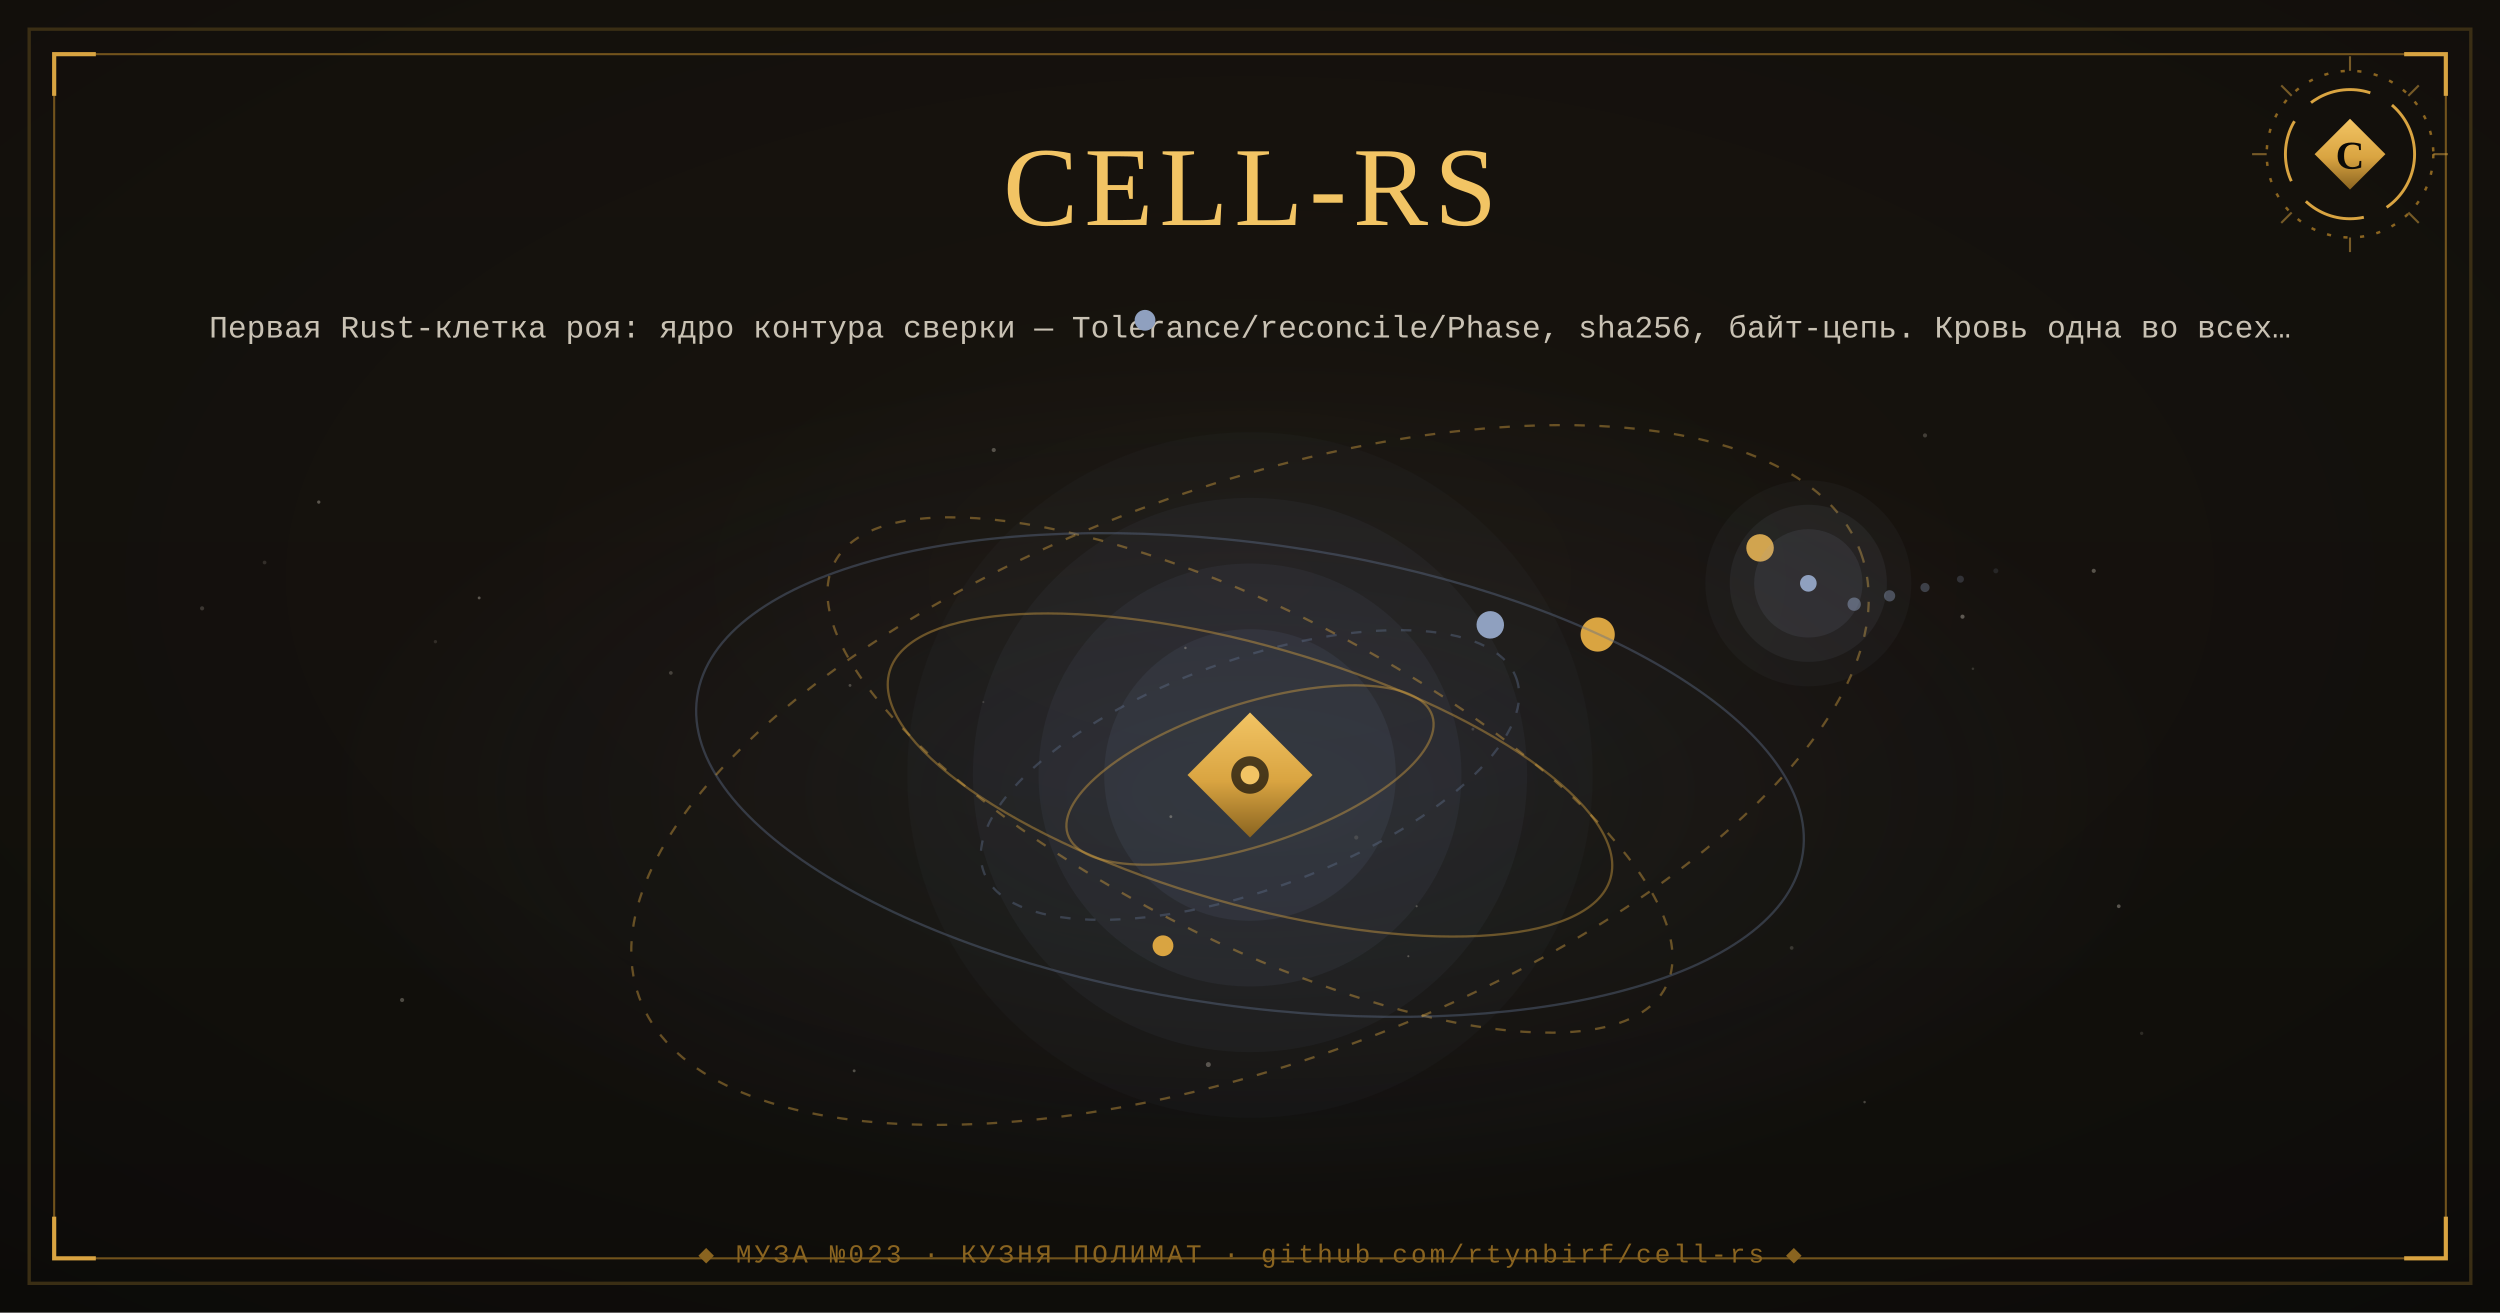
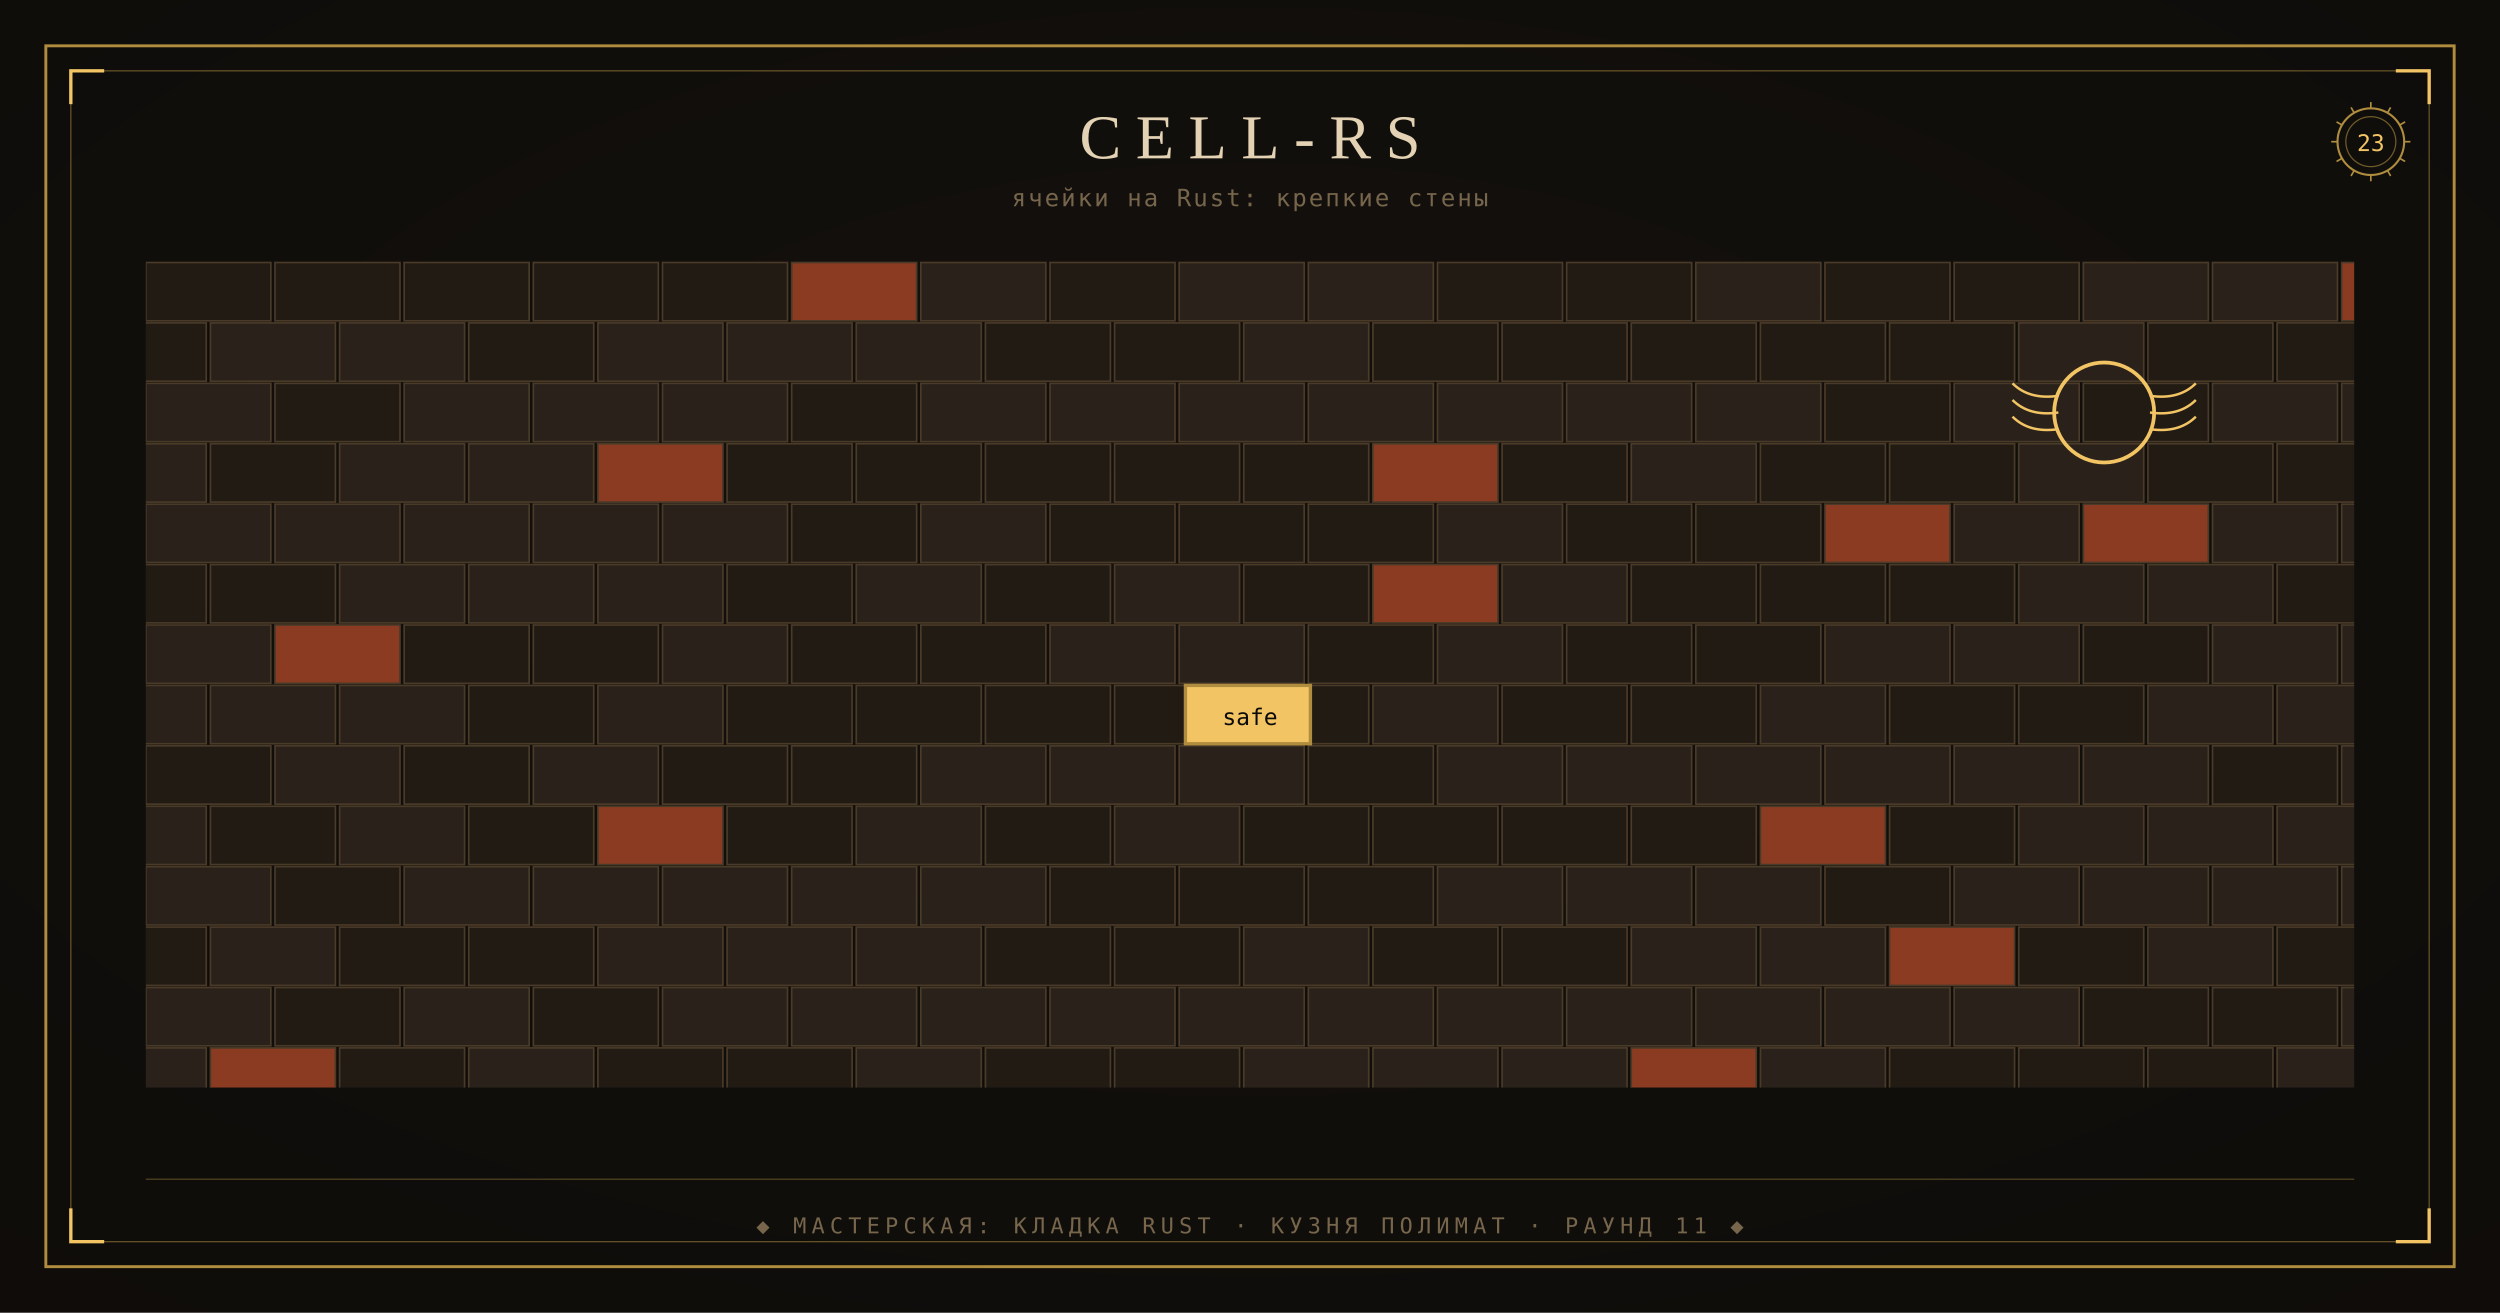
<svg xmlns="http://www.w3.org/2000/svg" viewBox="0 0 1200 630" width="1200" height="630">
-   <defs>
-     <linearGradient id="bg" x1="0" y1="0" x2="0" y2="1">
-       <stop offset="0" stop-color="#17120C" />
-       <stop offset="0.55" stop-color="#12100C" />
-       <stop offset="1" stop-color="#0B0A08" />
-     </linearGradient>
-     <linearGradient id="gGold" x1="0" y1="0" x2="0" y2="1">
-       <stop offset="0" stop-color="#F2C464" />
-       <stop offset="0.55" stop-color="#D9A441" />
-       <stop offset="1" stop-color="#8A6420" />
-     </linearGradient>
-     <linearGradient id="gGoldX" x1="0" y1="0" x2="1" y2="0">
-       <stop offset="0" stop-color="#8A6420" stop-opacity="0" />
-       <stop offset="0.5" stop-color="#F2C464" />
-       <stop offset="1" stop-color="#8A6420" stop-opacity="0" />
-     </linearGradient>
-     <radialGradient id="gVig" cx="0.5" cy="0.44" r="0.85">
-       <stop offset="0" stop-color="#1C1610" />
-       <stop offset="0.6" stop-color="#12100C" />
-       <stop offset="1" stop-color="#0B0A08" />
-     </radialGradient>
-     <radialGradient id="gMood" cx="0.5" cy="0.5" r="0.5">
-       <stop offset="0" stop-color="#5E6E8B" stop-opacity="0.13" />
-       <stop offset="1" stop-color="#5E6E8B" stop-opacity="0" />
-     </radialGradient>
-   </defs>
-   <rect width="1200" height="630" fill="url(#bg)" />
-   <rect width="1200" height="630" fill="url(#gVig)" opacity="0.6" />
-   <rect x="150" y="170" width="900" height="420" fill="url(#gMood)" />
-   <rect x="14" y="14" width="1172" height="602" fill="none" stroke="#3A2E14" stroke-width="1.6" />
-   <rect x="26" y="26" width="1148" height="578" fill="none" stroke="#8A6420" stroke-width="1" opacity="0.8" />
-   <path d="M 26 46 V 26 H 46" stroke="#D9A441" stroke-width="2" fill="none" />
-   <path d="M 1154 26 H 1174 V 46" stroke="#D9A441" stroke-width="2" fill="none" />
-   <path d="M 1174 584 V 604 H 1154" stroke="#D9A441" stroke-width="2" fill="none" />
-   <path d="M 46 604 H 26 V 584" stroke="#D9A441" stroke-width="2" fill="none" />
-   <text x="600" y="108" text-anchor="middle" font-family="Georgia, 'Times New Roman', serif" font-size="54" fill="#F2C464" letter-spacing="3">CELL-RS</text>
-   <line x1="240" y1="132" x2="960" y2="132" stroke="url(#gGoldX)" stroke-width="2" />
-   <text x="600" y="162" text-anchor="middle" font-family="'Courier New', monospace" font-size="15" fill="#C9C2B4">Первая Rust-клетка роя: ядро контура сверки — Tolerance/reconcile/Phase, sha256, байт-цепь. Кровь одна во всех…</text>
-   <circle cx="600.0" cy="372.0" r="164.5" fill="#5E6E8B" opacity="0.045" />
-   <circle cx="600.0" cy="372.0" r="133.0" fill="#5E6E8B" opacity="0.075" />
-   <circle cx="600.0" cy="372.0" r="101.5" fill="#5E6E8B" opacity="0.105" />
-   <circle cx="600.0" cy="372.0" r="70.0" fill="#5E6E8B" opacity="0.135" />
-   <g transform="rotate(-18 600 372)">
-     <ellipse cx="600" cy="372" rx="92" ry="34" fill="none" stroke="#D9A441" stroke-width="1.1" opacity="0.42" />
-     <g transform="rotate(135 600 372)">
-       <circle cx="692" cy="372" r="5.0" fill="#D9A441">
-         <animateTransform attributeName="transform" type="rotate" from="0 600 372" to="360 600 372" dur="17s" repeatCount="indefinite" />
-       </circle>
+   <rect width="1200" height="630" fill="#0D0B09" />
+   <radialGradient id="vig23" cx="0.5" cy="0.42" r="0.95">
+     <stop offset="0" stop-color="#15110D" />
+     <stop offset="1" stop-color="#0D0B09" />
+   </radialGradient>
+   <rect width="1200" height="630" fill="url(#vig23)" opacity="0.9" />
+   <rect x="22" y="22" width="1156" height="586" fill="none" stroke="#B08D3E" stroke-width="1.4" />
+   <rect x="34" y="34" width="1132" height="562" fill="none" stroke="#B08D3E" stroke-width="0.6" opacity="0.55" />
+   <path d="M 34 50 L 34 34 L 50 34" fill="none" stroke="#F2C464" stroke-width="1.6" />
+   <path d="M 1166 50 L 1166 34 L 1150 34" fill="none" stroke="#F2C464" stroke-width="1.6" />
+   <path d="M 34 580 L 34 596 L 50 596" fill="none" stroke="#F2C464" stroke-width="1.6" />
+   <path d="M 1166 580 L 1166 596 L 1150 596" fill="none" stroke="#F2C464" stroke-width="1.6" />
+   <text x="600.0" y="76" text-anchor="middle" font-family="Georgia, 'Times New Roman', serif" font-size="30" fill="#E4D2B4" letter-spacing="7">CELL-RS</text>
+   <text x="600.0" y="99" text-anchor="middle" font-family="'Cascadia Mono', ui-monospace, Consolas, monospace" font-size="11.5" fill="#77664C" letter-spacing="1">ячейки на Rust: крепкие стены</text>
+   <g transform="translate(1138,68)">
+     <circle r="16" fill="none" stroke="#B08D3E" stroke-width="1" />
+     <circle r="12" fill="none" stroke="#B08D3E" stroke-width="0.6" opacity="0.6" />
+     <text y="4.5" text-anchor="middle" font-family="'Cascadia Mono', ui-monospace, Consolas, monospace" font-size="11" fill="#F2C464">23</text>
+     <g stroke="#B08D3E" stroke-width="0.8">
+       <line x1="0" y1="-19" x2="0" y2="-16" transform="rotate(0)" />
+       <line x1="0" y1="-19" x2="0" y2="-16" transform="rotate(30)" />
+       <line x1="0" y1="-19" x2="0" y2="-16" transform="rotate(60)" />
+       <line x1="0" y1="-19" x2="0" y2="-16" transform="rotate(90)" />
+       <line x1="0" y1="-19" x2="0" y2="-16" transform="rotate(120)" />
+       <line x1="0" y1="-19" x2="0" y2="-16" transform="rotate(150)" />
+       <line x1="0" y1="-19" x2="0" y2="-16" transform="rotate(180)" />
+       <line x1="0" y1="-19" x2="0" y2="-16" transform="rotate(210)" />
+       <line x1="0" y1="-19" x2="0" y2="-16" transform="rotate(240)" />
+       <line x1="0" y1="-19" x2="0" y2="-16" transform="rotate(270)" />
+       <line x1="0" y1="-19" x2="0" y2="-16" transform="rotate(300)" />
+       <line x1="0" y1="-19" x2="0" y2="-16" transform="rotate(330)" />
    </g>
  </g>
-   <g transform="rotate(-20 600 372)">
-     <ellipse cx="600" cy="372" rx="136" ry="55" fill="none" stroke="#5E6E8B" stroke-width="1.1" opacity="0.42" stroke-dasharray="5 7" />
-     <g transform="rotate(348 600 372)">
-       <circle cx="736" cy="372" r="6.6" fill="#8FA0BF">
-         <animateTransform attributeName="transform" type="rotate" from="0 600 372" to="360 600 372" dur="21s" repeatCount="indefinite" />
-       </circle>
-     </g>
+   <line x1="70" y1="566" x2="1130" y2="566" stroke="#B08D3E" stroke-width="0.5" opacity="0.5" />
+   <text x="600.0" y="592" text-anchor="middle" font-family="'Cascadia Mono', ui-monospace, Consolas, monospace" font-size="10.5" fill="#77664C" letter-spacing="2.5">◆ МАСТЕРСКАЯ: КЛАДКА RUST · КУЗНЯ ПОЛИМАТ · РАУНД 11 ◆</text>
+   <clipPath id="clip23">
+     <rect x="70" y="118" width="1060" height="404" />
+   </clipPath>
+   <g clip-path="url(#clip23)">
+     <rect x="70" y="126" width="60" height="28" fill="#221B14" stroke="#4A3A28" stroke-width="0.8" />
+     <rect x="132" y="126" width="60" height="28" fill="#221B14" stroke="#4A3A28" stroke-width="0.8" />
+     <rect x="194" y="126" width="60" height="28" fill="#221B14" stroke="#4A3A28" stroke-width="0.8" />
+     <rect x="256" y="126" width="60" height="28" fill="#221B14" stroke="#4A3A28" stroke-width="0.8" />
+     <rect x="318" y="126" width="60" height="28" fill="#221B14" stroke="#4A3A28" stroke-width="0.8" />
+     <rect x="380" y="126" width="60" height="28" fill="#8A3B22" stroke="#4A3A28" stroke-width="0.8" />
+     <rect x="442" y="126" width="60" height="28" fill="#2A221A" stroke="#4A3A28" stroke-width="0.8" />
+     <rect x="504" y="126" width="60" height="28" fill="#221B14" stroke="#4A3A28" stroke-width="0.8" />
+     <rect x="566" y="126" width="60" height="28" fill="#2A221A" stroke="#4A3A28" stroke-width="0.8" />
+     <rect x="628" y="126" width="60" height="28" fill="#2A221A" stroke="#4A3A28" stroke-width="0.8" />
+     <rect x="690" y="126" width="60" height="28" fill="#221B14" stroke="#4A3A28" stroke-width="0.8" />
+     <rect x="752" y="126" width="60" height="28" fill="#221B14" stroke="#4A3A28" stroke-width="0.8" />
+     <rect x="814" y="126" width="60" height="28" fill="#2A221A" stroke="#4A3A28" stroke-width="0.8" />
+     <rect x="876" y="126" width="60" height="28" fill="#221B14" stroke="#4A3A28" stroke-width="0.8" />
+     <rect x="938" y="126" width="60" height="28" fill="#221B14" stroke="#4A3A28" stroke-width="0.8" />
+     <rect x="1000" y="126" width="60" height="28" fill="#2A221A" stroke="#4A3A28" stroke-width="0.8" />
+     <rect x="1062" y="126" width="60" height="28" fill="#2A221A" stroke="#4A3A28" stroke-width="0.8" />
+     <rect x="1124" y="126" width="60" height="28" fill="#8A3B22" stroke="#4A3A28" stroke-width="0.8" />
+     <rect x="39" y="155" width="60" height="28" fill="#221B14" stroke="#4A3A28" stroke-width="0.8" />
+     <rect x="101" y="155" width="60" height="28" fill="#2A221A" stroke="#4A3A28" stroke-width="0.8" />
+     <rect x="163" y="155" width="60" height="28" fill="#2A221A" stroke="#4A3A28" stroke-width="0.8" />
+     <rect x="225" y="155" width="60" height="28" fill="#221B14" stroke="#4A3A28" stroke-width="0.8" />
+     <rect x="287" y="155" width="60" height="28" fill="#2A221A" stroke="#4A3A28" stroke-width="0.8" />
+     <rect x="349" y="155" width="60" height="28" fill="#2A221A" stroke="#4A3A28" stroke-width="0.8" />
+     <rect x="411" y="155" width="60" height="28" fill="#2A221A" stroke="#4A3A28" stroke-width="0.8" />
+     <rect x="473" y="155" width="60" height="28" fill="#221B14" stroke="#4A3A28" stroke-width="0.8" />
+     <rect x="535" y="155" width="60" height="28" fill="#221B14" stroke="#4A3A28" stroke-width="0.8" />
+     <rect x="597" y="155" width="60" height="28" fill="#2A221A" stroke="#4A3A28" stroke-width="0.8" />
+     <rect x="659" y="155" width="60" height="28" fill="#221B14" stroke="#4A3A28" stroke-width="0.8" />
+     <rect x="721" y="155" width="60" height="28" fill="#221B14" stroke="#4A3A28" stroke-width="0.8" />
+     <rect x="783" y="155" width="60" height="28" fill="#221B14" stroke="#4A3A28" stroke-width="0.8" />
+     <rect x="845" y="155" width="60" height="28" fill="#221B14" stroke="#4A3A28" stroke-width="0.8" />
+     <rect x="907" y="155" width="60" height="28" fill="#221B14" stroke="#4A3A28" stroke-width="0.8" />
+     <rect x="969" y="155" width="60" height="28" fill="#2A221A" stroke="#4A3A28" stroke-width="0.8" />
+     <rect x="1031" y="155" width="60" height="28" fill="#221B14" stroke="#4A3A28" stroke-width="0.8" />
+     <rect x="1093" y="155" width="60" height="28" fill="#221B14" stroke="#4A3A28" stroke-width="0.8" />
+     <rect x="70" y="184" width="60" height="28" fill="#2A221A" stroke="#4A3A28" stroke-width="0.8" />
+     <rect x="132" y="184" width="60" height="28" fill="#221B14" stroke="#4A3A28" stroke-width="0.8" />
+     <rect x="194" y="184" width="60" height="28" fill="#2A221A" stroke="#4A3A28" stroke-width="0.8" />
+     <rect x="256" y="184" width="60" height="28" fill="#2A221A" stroke="#4A3A28" stroke-width="0.8" />
+     <rect x="318" y="184" width="60" height="28" fill="#2A221A" stroke="#4A3A28" stroke-width="0.8" />
+     <rect x="380" y="184" width="60" height="28" fill="#221B14" stroke="#4A3A28" stroke-width="0.8" />
+     <rect x="442" y="184" width="60" height="28" fill="#2A221A" stroke="#4A3A28" stroke-width="0.8" />
+     <rect x="504" y="184" width="60" height="28" fill="#2A221A" stroke="#4A3A28" stroke-width="0.8" />
+     <rect x="566" y="184" width="60" height="28" fill="#2A221A" stroke="#4A3A28" stroke-width="0.8" />
+     <rect x="628" y="184" width="60" height="28" fill="#2A221A" stroke="#4A3A28" stroke-width="0.8" />
+     <rect x="690" y="184" width="60" height="28" fill="#2A221A" stroke="#4A3A28" stroke-width="0.8" />
+     <rect x="752" y="184" width="60" height="28" fill="#2A221A" stroke="#4A3A28" stroke-width="0.8" />
+     <rect x="814" y="184" width="60" height="28" fill="#2A221A" stroke="#4A3A28" stroke-width="0.8" />
+     <rect x="876" y="184" width="60" height="28" fill="#221B14" stroke="#4A3A28" stroke-width="0.8" />
+     <rect x="938" y="184" width="60" height="28" fill="#2A221A" stroke="#4A3A28" stroke-width="0.8" />
+     <rect x="1000" y="184" width="60" height="28" fill="#221B14" stroke="#4A3A28" stroke-width="0.8" />
+     <rect x="1062" y="184" width="60" height="28" fill="#2A221A" stroke="#4A3A28" stroke-width="0.8" />
+     <rect x="1124" y="184" width="60" height="28" fill="#2A221A" stroke="#4A3A28" stroke-width="0.8" />
+     <rect x="39" y="213" width="60" height="28" fill="#2A221A" stroke="#4A3A28" stroke-width="0.8" />
+     <rect x="101" y="213" width="60" height="28" fill="#221B14" stroke="#4A3A28" stroke-width="0.8" />
+     <rect x="163" y="213" width="60" height="28" fill="#2A221A" stroke="#4A3A28" stroke-width="0.8" />
+     <rect x="225" y="213" width="60" height="28" fill="#2A221A" stroke="#4A3A28" stroke-width="0.8" />
+     <rect x="287" y="213" width="60" height="28" fill="#8A3B22" stroke="#4A3A28" stroke-width="0.8" />
+     <rect x="349" y="213" width="60" height="28" fill="#221B14" stroke="#4A3A28" stroke-width="0.8" />
+     <rect x="411" y="213" width="60" height="28" fill="#221B14" stroke="#4A3A28" stroke-width="0.8" />
+     <rect x="473" y="213" width="60" height="28" fill="#221B14" stroke="#4A3A28" stroke-width="0.8" />
+     <rect x="535" y="213" width="60" height="28" fill="#221B14" stroke="#4A3A28" stroke-width="0.8" />
+     <rect x="597" y="213" width="60" height="28" fill="#221B14" stroke="#4A3A28" stroke-width="0.8" />
+     <rect x="659" y="213" width="60" height="28" fill="#8A3B22" stroke="#4A3A28" stroke-width="0.8" />
+     <rect x="721" y="213" width="60" height="28" fill="#221B14" stroke="#4A3A28" stroke-width="0.8" />
+     <rect x="783" y="213" width="60" height="28" fill="#2A221A" stroke="#4A3A28" stroke-width="0.8" />
+     <rect x="845" y="213" width="60" height="28" fill="#221B14" stroke="#4A3A28" stroke-width="0.8" />
+     <rect x="907" y="213" width="60" height="28" fill="#221B14" stroke="#4A3A28" stroke-width="0.8" />
+     <rect x="969" y="213" width="60" height="28" fill="#2A221A" stroke="#4A3A28" stroke-width="0.8" />
+     <rect x="1031" y="213" width="60" height="28" fill="#221B14" stroke="#4A3A28" stroke-width="0.8" />
+     <rect x="1093" y="213" width="60" height="28" fill="#221B14" stroke="#4A3A28" stroke-width="0.8" />
+     <rect x="70" y="242" width="60" height="28" fill="#2A221A" stroke="#4A3A28" stroke-width="0.8" />
+     <rect x="132" y="242" width="60" height="28" fill="#2A221A" stroke="#4A3A28" stroke-width="0.8" />
+     <rect x="194" y="242" width="60" height="28" fill="#2A221A" stroke="#4A3A28" stroke-width="0.8" />
+     <rect x="256" y="242" width="60" height="28" fill="#2A221A" stroke="#4A3A28" stroke-width="0.8" />
+     <rect x="318" y="242" width="60" height="28" fill="#2A221A" stroke="#4A3A28" stroke-width="0.8" />
+     <rect x="380" y="242" width="60" height="28" fill="#221B14" stroke="#4A3A28" stroke-width="0.8" />
+     <rect x="442" y="242" width="60" height="28" fill="#2A221A" stroke="#4A3A28" stroke-width="0.8" />
+     <rect x="504" y="242" width="60" height="28" fill="#221B14" stroke="#4A3A28" stroke-width="0.8" />
+     <rect x="566" y="242" width="60" height="28" fill="#221B14" stroke="#4A3A28" stroke-width="0.8" />
+     <rect x="628" y="242" width="60" height="28" fill="#221B14" stroke="#4A3A28" stroke-width="0.8" />
+     <rect x="690" y="242" width="60" height="28" fill="#2A221A" stroke="#4A3A28" stroke-width="0.8" />
+     <rect x="752" y="242" width="60" height="28" fill="#221B14" stroke="#4A3A28" stroke-width="0.8" />
+     <rect x="814" y="242" width="60" height="28" fill="#221B14" stroke="#4A3A28" stroke-width="0.8" />
+     <rect x="876" y="242" width="60" height="28" fill="#8A3B22" stroke="#4A3A28" stroke-width="0.8" />
+     <rect x="938" y="242" width="60" height="28" fill="#2A221A" stroke="#4A3A28" stroke-width="0.8" />
+     <rect x="1000" y="242" width="60" height="28" fill="#8A3B22" stroke="#4A3A28" stroke-width="0.8" />
+     <rect x="1062" y="242" width="60" height="28" fill="#2A221A" stroke="#4A3A28" stroke-width="0.8" />
+     <rect x="1124" y="242" width="60" height="28" fill="#2A221A" stroke="#4A3A28" stroke-width="0.8" />
+     <rect x="39" y="271" width="60" height="28" fill="#221B14" stroke="#4A3A28" stroke-width="0.8" />
+     <rect x="101" y="271" width="60" height="28" fill="#221B14" stroke="#4A3A28" stroke-width="0.8" />
+     <rect x="163" y="271" width="60" height="28" fill="#2A221A" stroke="#4A3A28" stroke-width="0.8" />
+     <rect x="225" y="271" width="60" height="28" fill="#2A221A" stroke="#4A3A28" stroke-width="0.8" />
+     <rect x="287" y="271" width="60" height="28" fill="#2A221A" stroke="#4A3A28" stroke-width="0.8" />
+     <rect x="349" y="271" width="60" height="28" fill="#221B14" stroke="#4A3A28" stroke-width="0.8" />
+     <rect x="411" y="271" width="60" height="28" fill="#2A221A" stroke="#4A3A28" stroke-width="0.8" />
+     <rect x="473" y="271" width="60" height="28" fill="#221B14" stroke="#4A3A28" stroke-width="0.8" />
+     <rect x="535" y="271" width="60" height="28" fill="#2A221A" stroke="#4A3A28" stroke-width="0.8" />
+     <rect x="597" y="271" width="60" height="28" fill="#221B14" stroke="#4A3A28" stroke-width="0.8" />
+     <rect x="659" y="271" width="60" height="28" fill="#8A3B22" stroke="#4A3A28" stroke-width="0.8" />
+     <rect x="721" y="271" width="60" height="28" fill="#2A221A" stroke="#4A3A28" stroke-width="0.8" />
+     <rect x="783" y="271" width="60" height="28" fill="#221B14" stroke="#4A3A28" stroke-width="0.8" />
+     <rect x="845" y="271" width="60" height="28" fill="#221B14" stroke="#4A3A28" stroke-width="0.8" />
+     <rect x="907" y="271" width="60" height="28" fill="#221B14" stroke="#4A3A28" stroke-width="0.8" />
+     <rect x="969" y="271" width="60" height="28" fill="#2A221A" stroke="#4A3A28" stroke-width="0.8" />
+     <rect x="1031" y="271" width="60" height="28" fill="#2A221A" stroke="#4A3A28" stroke-width="0.8" />
+     <rect x="1093" y="271" width="60" height="28" fill="#221B14" stroke="#4A3A28" stroke-width="0.8" />
+     <rect x="70" y="300" width="60" height="28" fill="#2A221A" stroke="#4A3A28" stroke-width="0.8" />
+     <rect x="132" y="300" width="60" height="28" fill="#8A3B22" stroke="#4A3A28" stroke-width="0.8" />
+     <rect x="194" y="300" width="60" height="28" fill="#221B14" stroke="#4A3A28" stroke-width="0.8" />
+     <rect x="256" y="300" width="60" height="28" fill="#221B14" stroke="#4A3A28" stroke-width="0.8" />
+     <rect x="318" y="300" width="60" height="28" fill="#2A221A" stroke="#4A3A28" stroke-width="0.8" />
+     <rect x="380" y="300" width="60" height="28" fill="#221B14" stroke="#4A3A28" stroke-width="0.8" />
+     <rect x="442" y="300" width="60" height="28" fill="#221B14" stroke="#4A3A28" stroke-width="0.8" />
+     <rect x="504" y="300" width="60" height="28" fill="#2A221A" stroke="#4A3A28" stroke-width="0.8" />
+     <rect x="566" y="300" width="60" height="28" fill="#2A221A" stroke="#4A3A28" stroke-width="0.8" />
+     <rect x="628" y="300" width="60" height="28" fill="#221B14" stroke="#4A3A28" stroke-width="0.8" />
+     <rect x="690" y="300" width="60" height="28" fill="#2A221A" stroke="#4A3A28" stroke-width="0.8" />
+     <rect x="752" y="300" width="60" height="28" fill="#221B14" stroke="#4A3A28" stroke-width="0.8" />
+     <rect x="814" y="300" width="60" height="28" fill="#221B14" stroke="#4A3A28" stroke-width="0.8" />
+     <rect x="876" y="300" width="60" height="28" fill="#2A221A" stroke="#4A3A28" stroke-width="0.8" />
+     <rect x="938" y="300" width="60" height="28" fill="#2A221A" stroke="#4A3A28" stroke-width="0.8" />
+     <rect x="1000" y="300" width="60" height="28" fill="#221B14" stroke="#4A3A28" stroke-width="0.8" />
+     <rect x="1062" y="300" width="60" height="28" fill="#2A221A" stroke="#4A3A28" stroke-width="0.8" />
+     <rect x="1124" y="300" width="60" height="28" fill="#2A221A" stroke="#4A3A28" stroke-width="0.8" />
+     <rect x="39" y="329" width="60" height="28" fill="#2A221A" stroke="#4A3A28" stroke-width="0.8" />
+     <rect x="101" y="329" width="60" height="28" fill="#2A221A" stroke="#4A3A28" stroke-width="0.8" />
+     <rect x="163" y="329" width="60" height="28" fill="#2A221A" stroke="#4A3A28" stroke-width="0.8" />
+     <rect x="225" y="329" width="60" height="28" fill="#221B14" stroke="#4A3A28" stroke-width="0.8" />
+     <rect x="287" y="329" width="60" height="28" fill="#2A221A" stroke="#4A3A28" stroke-width="0.8" />
+     <rect x="349" y="329" width="60" height="28" fill="#221B14" stroke="#4A3A28" stroke-width="0.8" />
+     <rect x="411" y="329" width="60" height="28" fill="#221B14" stroke="#4A3A28" stroke-width="0.8" />
+     <rect x="473" y="329" width="60" height="28" fill="#221B14" stroke="#4A3A28" stroke-width="0.8" />
+     <rect x="535" y="329" width="60" height="28" fill="#221B14" stroke="#4A3A28" stroke-width="0.8" />
+     <rect x="597" y="329" width="60" height="28" fill="#221B14" stroke="#4A3A28" stroke-width="0.8" />
+     <rect x="659" y="329" width="60" height="28" fill="#2A221A" stroke="#4A3A28" stroke-width="0.8" />
+     <rect x="721" y="329" width="60" height="28" fill="#221B14" stroke="#4A3A28" stroke-width="0.8" />
+     <rect x="783" y="329" width="60" height="28" fill="#221B14" stroke="#4A3A28" stroke-width="0.8" />
+     <rect x="845" y="329" width="60" height="28" fill="#2A221A" stroke="#4A3A28" stroke-width="0.8" />
+     <rect x="907" y="329" width="60" height="28" fill="#221B14" stroke="#4A3A28" stroke-width="0.8" />
+     <rect x="969" y="329" width="60" height="28" fill="#221B14" stroke="#4A3A28" stroke-width="0.8" />
+     <rect x="1031" y="329" width="60" height="28" fill="#2A221A" stroke="#4A3A28" stroke-width="0.8" />
+     <rect x="1093" y="329" width="60" height="28" fill="#2A221A" stroke="#4A3A28" stroke-width="0.8" />
+     <rect x="70" y="358" width="60" height="28" fill="#221B14" stroke="#4A3A28" stroke-width="0.8" />
+     <rect x="132" y="358" width="60" height="28" fill="#2A221A" stroke="#4A3A28" stroke-width="0.8" />
+     <rect x="194" y="358" width="60" height="28" fill="#221B14" stroke="#4A3A28" stroke-width="0.8" />
+     <rect x="256" y="358" width="60" height="28" fill="#2A221A" stroke="#4A3A28" stroke-width="0.8" />
+     <rect x="318" y="358" width="60" height="28" fill="#221B14" stroke="#4A3A28" stroke-width="0.8" />
+     <rect x="380" y="358" width="60" height="28" fill="#221B14" stroke="#4A3A28" stroke-width="0.8" />
+     <rect x="442" y="358" width="60" height="28" fill="#2A221A" stroke="#4A3A28" stroke-width="0.8" />
+     <rect x="504" y="358" width="60" height="28" fill="#2A221A" stroke="#4A3A28" stroke-width="0.8" />
+     <rect x="566" y="358" width="60" height="28" fill="#2A221A" stroke="#4A3A28" stroke-width="0.8" />
+     <rect x="628" y="358" width="60" height="28" fill="#221B14" stroke="#4A3A28" stroke-width="0.8" />
+     <rect x="690" y="358" width="60" height="28" fill="#2A221A" stroke="#4A3A28" stroke-width="0.8" />
+     <rect x="752" y="358" width="60" height="28" fill="#2A221A" stroke="#4A3A28" stroke-width="0.8" />
+     <rect x="814" y="358" width="60" height="28" fill="#2A221A" stroke="#4A3A28" stroke-width="0.8" />
+     <rect x="876" y="358" width="60" height="28" fill="#2A221A" stroke="#4A3A28" stroke-width="0.8" />
+     <rect x="938" y="358" width="60" height="28" fill="#2A221A" stroke="#4A3A28" stroke-width="0.8" />
+     <rect x="1000" y="358" width="60" height="28" fill="#2A221A" stroke="#4A3A28" stroke-width="0.8" />
+     <rect x="1062" y="358" width="60" height="28" fill="#221B14" stroke="#4A3A28" stroke-width="0.8" />
+     <rect x="1124" y="358" width="60" height="28" fill="#2A221A" stroke="#4A3A28" stroke-width="0.8" />
+     <rect x="39" y="387" width="60" height="28" fill="#2A221A" stroke="#4A3A28" stroke-width="0.8" />
+     <rect x="101" y="387" width="60" height="28" fill="#221B14" stroke="#4A3A28" stroke-width="0.8" />
+     <rect x="163" y="387" width="60" height="28" fill="#2A221A" stroke="#4A3A28" stroke-width="0.8" />
+     <rect x="225" y="387" width="60" height="28" fill="#221B14" stroke="#4A3A28" stroke-width="0.8" />
+     <rect x="287" y="387" width="60" height="28" fill="#8A3B22" stroke="#4A3A28" stroke-width="0.8" />
+     <rect x="349" y="387" width="60" height="28" fill="#221B14" stroke="#4A3A28" stroke-width="0.8" />
+     <rect x="411" y="387" width="60" height="28" fill="#2A221A" stroke="#4A3A28" stroke-width="0.8" />
+     <rect x="473" y="387" width="60" height="28" fill="#221B14" stroke="#4A3A28" stroke-width="0.8" />
+     <rect x="535" y="387" width="60" height="28" fill="#2A221A" stroke="#4A3A28" stroke-width="0.8" />
+     <rect x="597" y="387" width="60" height="28" fill="#221B14" stroke="#4A3A28" stroke-width="0.8" />
+     <rect x="659" y="387" width="60" height="28" fill="#221B14" stroke="#4A3A28" stroke-width="0.8" />
+     <rect x="721" y="387" width="60" height="28" fill="#221B14" stroke="#4A3A28" stroke-width="0.8" />
+     <rect x="783" y="387" width="60" height="28" fill="#221B14" stroke="#4A3A28" stroke-width="0.8" />
+     <rect x="845" y="387" width="60" height="28" fill="#8A3B22" stroke="#4A3A28" stroke-width="0.8" />
+     <rect x="907" y="387" width="60" height="28" fill="#221B14" stroke="#4A3A28" stroke-width="0.8" />
+     <rect x="969" y="387" width="60" height="28" fill="#2A221A" stroke="#4A3A28" stroke-width="0.8" />
+     <rect x="1031" y="387" width="60" height="28" fill="#2A221A" stroke="#4A3A28" stroke-width="0.8" />
+     <rect x="1093" y="387" width="60" height="28" fill="#2A221A" stroke="#4A3A28" stroke-width="0.8" />
+     <rect x="70" y="416" width="60" height="28" fill="#2A221A" stroke="#4A3A28" stroke-width="0.8" />
+     <rect x="132" y="416" width="60" height="28" fill="#221B14" stroke="#4A3A28" stroke-width="0.8" />
+     <rect x="194" y="416" width="60" height="28" fill="#2A221A" stroke="#4A3A28" stroke-width="0.8" />
+     <rect x="256" y="416" width="60" height="28" fill="#2A221A" stroke="#4A3A28" stroke-width="0.8" />
+     <rect x="318" y="416" width="60" height="28" fill="#2A221A" stroke="#4A3A28" stroke-width="0.8" />
+     <rect x="380" y="416" width="60" height="28" fill="#2A221A" stroke="#4A3A28" stroke-width="0.8" />
+     <rect x="442" y="416" width="60" height="28" fill="#2A221A" stroke="#4A3A28" stroke-width="0.8" />
+     <rect x="504" y="416" width="60" height="28" fill="#221B14" stroke="#4A3A28" stroke-width="0.8" />
+     <rect x="566" y="416" width="60" height="28" fill="#221B14" stroke="#4A3A28" stroke-width="0.8" />
+     <rect x="628" y="416" width="60" height="28" fill="#221B14" stroke="#4A3A28" stroke-width="0.8" />
+     <rect x="690" y="416" width="60" height="28" fill="#2A221A" stroke="#4A3A28" stroke-width="0.8" />
+     <rect x="752" y="416" width="60" height="28" fill="#2A221A" stroke="#4A3A28" stroke-width="0.8" />
+     <rect x="814" y="416" width="60" height="28" fill="#2A221A" stroke="#4A3A28" stroke-width="0.8" />
+     <rect x="876" y="416" width="60" height="28" fill="#221B14" stroke="#4A3A28" stroke-width="0.8" />
+     <rect x="938" y="416" width="60" height="28" fill="#2A221A" stroke="#4A3A28" stroke-width="0.8" />
+     <rect x="1000" y="416" width="60" height="28" fill="#2A221A" stroke="#4A3A28" stroke-width="0.8" />
+     <rect x="1062" y="416" width="60" height="28" fill="#2A221A" stroke="#4A3A28" stroke-width="0.8" />
+     <rect x="1124" y="416" width="60" height="28" fill="#2A221A" stroke="#4A3A28" stroke-width="0.8" />
+     <rect x="39" y="445" width="60" height="28" fill="#221B14" stroke="#4A3A28" stroke-width="0.8" />
+     <rect x="101" y="445" width="60" height="28" fill="#2A221A" stroke="#4A3A28" stroke-width="0.8" />
+     <rect x="163" y="445" width="60" height="28" fill="#221B14" stroke="#4A3A28" stroke-width="0.8" />
+     <rect x="225" y="445" width="60" height="28" fill="#221B14" stroke="#4A3A28" stroke-width="0.8" />
+     <rect x="287" y="445" width="60" height="28" fill="#2A221A" stroke="#4A3A28" stroke-width="0.8" />
+     <rect x="349" y="445" width="60" height="28" fill="#2A221A" stroke="#4A3A28" stroke-width="0.8" />
+     <rect x="411" y="445" width="60" height="28" fill="#2A221A" stroke="#4A3A28" stroke-width="0.8" />
+     <rect x="473" y="445" width="60" height="28" fill="#221B14" stroke="#4A3A28" stroke-width="0.8" />
+     <rect x="535" y="445" width="60" height="28" fill="#221B14" stroke="#4A3A28" stroke-width="0.8" />
+     <rect x="597" y="445" width="60" height="28" fill="#2A221A" stroke="#4A3A28" stroke-width="0.8" />
+     <rect x="659" y="445" width="60" height="28" fill="#221B14" stroke="#4A3A28" stroke-width="0.8" />
+     <rect x="721" y="445" width="60" height="28" fill="#221B14" stroke="#4A3A28" stroke-width="0.8" />
+     <rect x="783" y="445" width="60" height="28" fill="#2A221A" stroke="#4A3A28" stroke-width="0.8" />
+     <rect x="845" y="445" width="60" height="28" fill="#2A221A" stroke="#4A3A28" stroke-width="0.8" />
+     <rect x="907" y="445" width="60" height="28" fill="#8A3B22" stroke="#4A3A28" stroke-width="0.8" />
+     <rect x="969" y="445" width="60" height="28" fill="#221B14" stroke="#4A3A28" stroke-width="0.8" />
+     <rect x="1031" y="445" width="60" height="28" fill="#2A221A" stroke="#4A3A28" stroke-width="0.8" />
+     <rect x="1093" y="445" width="60" height="28" fill="#221B14" stroke="#4A3A28" stroke-width="0.8" />
+     <rect x="70" y="474" width="60" height="28" fill="#2A221A" stroke="#4A3A28" stroke-width="0.8" />
+     <rect x="132" y="474" width="60" height="28" fill="#221B14" stroke="#4A3A28" stroke-width="0.8" />
+     <rect x="194" y="474" width="60" height="28" fill="#2A221A" stroke="#4A3A28" stroke-width="0.8" />
+     <rect x="256" y="474" width="60" height="28" fill="#221B14" stroke="#4A3A28" stroke-width="0.8" />
+     <rect x="318" y="474" width="60" height="28" fill="#2A221A" stroke="#4A3A28" stroke-width="0.8" />
+     <rect x="380" y="474" width="60" height="28" fill="#2A221A" stroke="#4A3A28" stroke-width="0.8" />
+     <rect x="442" y="474" width="60" height="28" fill="#2A221A" stroke="#4A3A28" stroke-width="0.8" />
+     <rect x="504" y="474" width="60" height="28" fill="#2A221A" stroke="#4A3A28" stroke-width="0.8" />
+     <rect x="566" y="474" width="60" height="28" fill="#2A221A" stroke="#4A3A28" stroke-width="0.8" />
+     <rect x="628" y="474" width="60" height="28" fill="#2A221A" stroke="#4A3A28" stroke-width="0.8" />
+     <rect x="690" y="474" width="60" height="28" fill="#2A221A" stroke="#4A3A28" stroke-width="0.8" />
+     <rect x="752" y="474" width="60" height="28" fill="#2A221A" stroke="#4A3A28" stroke-width="0.8" />
+     <rect x="814" y="474" width="60" height="28" fill="#2A221A" stroke="#4A3A28" stroke-width="0.8" />
+     <rect x="876" y="474" width="60" height="28" fill="#2A221A" stroke="#4A3A28" stroke-width="0.8" />
+     <rect x="938" y="474" width="60" height="28" fill="#2A221A" stroke="#4A3A28" stroke-width="0.8" />
+     <rect x="1000" y="474" width="60" height="28" fill="#221B14" stroke="#4A3A28" stroke-width="0.8" />
+     <rect x="1062" y="474" width="60" height="28" fill="#221B14" stroke="#4A3A28" stroke-width="0.8" />
+     <rect x="1124" y="474" width="60" height="28" fill="#2A221A" stroke="#4A3A28" stroke-width="0.8" />
+     <rect x="39" y="503" width="60" height="28" fill="#2A221A" stroke="#4A3A28" stroke-width="0.8" />
+     <rect x="101" y="503" width="60" height="28" fill="#8A3B22" stroke="#4A3A28" stroke-width="0.8" />
+     <rect x="163" y="503" width="60" height="28" fill="#221B14" stroke="#4A3A28" stroke-width="0.8" />
+     <rect x="225" y="503" width="60" height="28" fill="#2A221A" stroke="#4A3A28" stroke-width="0.8" />
+     <rect x="287" y="503" width="60" height="28" fill="#221B14" stroke="#4A3A28" stroke-width="0.8" />
+     <rect x="349" y="503" width="60" height="28" fill="#221B14" stroke="#4A3A28" stroke-width="0.8" />
+     <rect x="411" y="503" width="60" height="28" fill="#2A221A" stroke="#4A3A28" stroke-width="0.8" />
+     <rect x="473" y="503" width="60" height="28" fill="#221B14" stroke="#4A3A28" stroke-width="0.8" />
+     <rect x="535" y="503" width="60" height="28" fill="#221B14" stroke="#4A3A28" stroke-width="0.8" />
+     <rect x="597" y="503" width="60" height="28" fill="#2A221A" stroke="#4A3A28" stroke-width="0.8" />
+     <rect x="659" y="503" width="60" height="28" fill="#2A221A" stroke="#4A3A28" stroke-width="0.8" />
+     <rect x="721" y="503" width="60" height="28" fill="#2A221A" stroke="#4A3A28" stroke-width="0.8" />
+     <rect x="783" y="503" width="60" height="28" fill="#8A3B22" stroke="#4A3A28" stroke-width="0.8" />
+     <rect x="845" y="503" width="60" height="28" fill="#2A221A" stroke="#4A3A28" stroke-width="0.8" />
+     <rect x="907" y="503" width="60" height="28" fill="#221B14" stroke="#4A3A28" stroke-width="0.8" />
+     <rect x="969" y="503" width="60" height="28" fill="#221B14" stroke="#4A3A28" stroke-width="0.8" />
+     <rect x="1031" y="503" width="60" height="28" fill="#221B14" stroke="#4A3A28" stroke-width="0.8" />
+     <rect x="1093" y="503" width="60" height="28" fill="#2A221A" stroke="#4A3A28" stroke-width="0.8" />
+     <rect x="569.0" y="329" width="60" height="28" fill="#F2C464" stroke="#B08D3E" stroke-width="1.6" />
+     <text x="600.0" y="348" text-anchor="middle" font-family="'Cascadia Mono', ui-monospace, Consolas, monospace" font-size="11" fill="#0D0B09">safe</text>
+     <circle cx="1010" cy="198" r="24" fill="none" stroke="#F2C464" stroke-width="1.8" />
+     <path d="M 988 190 q -14 2 -22 -6" fill="none" stroke="#F2C464" stroke-width="1.2" />
+     <path d="M 988 198 q -14 2 -22 -6" fill="none" stroke="#F2C464" stroke-width="1.2" />
+     <path d="M 988 206 q -14 2 -22 -6" fill="none" stroke="#F2C464" stroke-width="1.2" />
+     <path d="M 1032 190 q 14 2 22 -6" fill="none" stroke="#F2C464" stroke-width="1.2" />
+     <path d="M 1032 198 q 14 2 22 -6" fill="none" stroke="#F2C464" stroke-width="1.2" />
+     <path d="M 1032 206 q 14 2 22 -6" fill="none" stroke="#F2C464" stroke-width="1.2" />
  </g>
-   <g transform="rotate(16 600 372)">
-     <ellipse cx="600" cy="372" rx="180" ry="62" fill="none" stroke="#D9A441" stroke-width="1.1" opacity="0.42" />
-     <g transform="rotate(322 600 372)">
-       <circle cx="780" cy="372" r="8.2" fill="#D9A441">
-         <animateTransform attributeName="transform" type="rotate" from="0 600 372" to="360 600 372" dur="19s" repeatCount="indefinite" />
-       </circle>
-     </g>
-   </g>
-   <g transform="rotate(27 600 372)">
-     <ellipse cx="600" cy="372" rx="224" ry="79" fill="none" stroke="#D9A441" stroke-width="1.1" opacity="0.42" stroke-dasharray="5 7" />
-     <g transform="rotate(230 600 372)">
-       <circle cx="824" cy="372" r="5.0" fill="#8FA0BF">
-         <animateTransform attributeName="transform" type="rotate" from="0 600 372" to="360 600 372" dur="16s" repeatCount="indefinite" />
-       </circle>
-     </g>
-   </g>
-   <g transform="rotate(8 600 372)">
-     <ellipse cx="600" cy="372" rx="268" ry="111" fill="none" stroke="#5E6E8B" stroke-width="1.1" opacity="0.42" />
-     <g transform="rotate(328 600 372)">
-       <circle cx="868" cy="372" r="6.6" fill="#D9A441">
-         <animateTransform attributeName="transform" type="rotate" from="0 600 372" to="360 600 372" dur="16s" repeatCount="indefinite" />
-       </circle>
-     </g>
-   </g>
-   <g transform="rotate(-20 600 372)">
-     <ellipse cx="600" cy="372" rx="312" ry="138" fill="none" stroke="#D9A441" stroke-width="1.1" opacity="0.42" stroke-dasharray="5 7" />
-     <g transform="rotate(88 600 372)">
-       <circle cx="912" cy="372" r="8.2" fill="#8FA0BF">
-         <animateTransform attributeName="transform" type="rotate" from="0 600 372" to="360 600 372" dur="20s" repeatCount="indefinite" />
-       </circle>
-     </g>
-   </g>
-   <path d="M 600 342 L 630 372 L 600 402 L 570 372 Z" fill="url(#gGold)" />
-   <circle cx="600" cy="372" r="9" fill="#0B0A08" opacity="0.7" />
-   <circle cx="600" cy="372" r="4.5" fill="#F2C464" />
-   <circle cx="868.0" cy="280.0" r="49.4" fill="#8FA0BF" opacity="0.045" />
-   <circle cx="868.0" cy="280.0" r="37.7" fill="#8FA0BF" opacity="0.075" />
-   <circle cx="868.0" cy="280.0" r="26.0" fill="#8FA0BF" opacity="0.105" />
-   <circle cx="868" cy="280" r="4" fill="#8FA0BF" />
-   <circle cx="890" cy="290" r="3.2" fill="#8FA0BF" opacity="0.50" />
-   <circle cx="907" cy="286" r="2.7" fill="#8FA0BF" opacity="0.41" />
-   <circle cx="924" cy="282" r="2.2" fill="#8FA0BF" opacity="0.32" />
-   <circle cx="941" cy="278" r="1.7" fill="#8FA0BF" opacity="0.23" />
-   <circle cx="958" cy="274" r="1.2" fill="#8FA0BF" opacity="0.14" />
-   <circle cx="1005" cy="274" r="1.0" fill="#C9C2B4" opacity="0.37" />
-   <circle cx="408" cy="329" r="0.7" fill="#C9C2B4" opacity="0.30" />
-   <circle cx="947" cy="321" r="0.6" fill="#C9C2B4" opacity="0.19" />
-   <circle cx="707" cy="350" r="0.7" fill="#C9C2B4" opacity="0.19" />
-   <circle cx="676" cy="459" r="0.5" fill="#C9C2B4" opacity="0.34" />
-   <circle cx="477" cy="216" r="1.0" fill="#C9C2B4" opacity="0.35" />
-   <circle cx="860" cy="455" r="0.9" fill="#C9C2B4" opacity="0.20" />
-   <circle cx="230" cy="287" r="0.7" fill="#C9C2B4" opacity="0.39" />
-   <circle cx="569" cy="311" r="0.6" fill="#C9C2B4" opacity="0.34" />
-   <circle cx="580" cy="511" r="1.2" fill="#C9C2B4" opacity="0.36" />
-   <circle cx="895" cy="529" r="0.6" fill="#C9C2B4" opacity="0.31" />
-   <circle cx="153" cy="241" r="0.8" fill="#C9C2B4" opacity="0.39" />
-   <circle cx="410" cy="514" r="0.7" fill="#C9C2B4" opacity="0.35" />
-   <circle cx="562" cy="392" r="0.7" fill="#C9C2B4" opacity="0.37" />
-   <circle cx="1017" cy="435" r="0.9" fill="#C9C2B4" opacity="0.39" />
-   <circle cx="209" cy="308" r="0.8" fill="#C9C2B4" opacity="0.16" />
-   <circle cx="924" cy="209" r="1.0" fill="#C9C2B4" opacity="0.25" />
-   <circle cx="193" cy="480" r="1.0" fill="#C9C2B4" opacity="0.33" />
-   <circle cx="680" cy="435" r="0.5" fill="#C9C2B4" opacity="0.32" />
-   <circle cx="472" cy="337" r="0.5" fill="#C9C2B4" opacity="0.20" />
-   <circle cx="1028" cy="496" r="0.8" fill="#C9C2B4" opacity="0.16" />
-   <circle cx="942" cy="296" r="1.0" fill="#C9C2B4" opacity="0.40" />
-   <circle cx="651" cy="402" r="1.0" fill="#C9C2B4" opacity="0.16" />
-   <circle cx="97" cy="292" r="1.0" fill="#C9C2B4" opacity="0.22" />
-   <circle cx="127" cy="270" r="0.9" fill="#C9C2B4" opacity="0.17" />
-   <circle cx="322" cy="323" r="0.9" fill="#C9C2B4" opacity="0.26" />
-   <circle cx="1128" cy="74" r="40" fill="none" stroke="#8A6420" stroke-width="1.2" stroke-dasharray="2 6" />
-   <circle cx="1128" cy="74" r="31" fill="none" stroke="#D9A441" stroke-width="1.4" stroke-dasharray="30 12" />
-   <line x1="1128" y1="34" x2="1128" y2="27" stroke="#D9A441" stroke-width="1" opacity="0.5" />
-   <line x1="1156" y1="46" x2="1161" y2="41" stroke="#D9A441" stroke-width="1" opacity="0.5" />
-   <line x1="1168" y1="74" x2="1175" y2="74" stroke="#D9A441" stroke-width="1" opacity="0.5" />
-   <line x1="1156" y1="102" x2="1161" y2="107" stroke="#D9A441" stroke-width="1" opacity="0.5" />
-   <line x1="1128" y1="114" x2="1128" y2="121" stroke="#D9A441" stroke-width="1" opacity="0.5" />
-   <line x1="1100" y1="102" x2="1095" y2="107" stroke="#D9A441" stroke-width="1" opacity="0.5" />
-   <line x1="1088" y1="74" x2="1081" y2="74" stroke="#D9A441" stroke-width="1" opacity="0.5" />
-   <line x1="1100" y1="46" x2="1095" y2="41" stroke="#D9A441" stroke-width="1" opacity="0.5" />
-   <path d="M 1128 57 L 1145 74 L 1128 91 L 1111 74 Z" fill="url(#gGold)" />
-   <text x="1128" y="81" text-anchor="middle" font-family="Georgia, 'Times New Roman', serif" font-size="19" fill="#0B0A08" font-weight="bold">C</text>
-   <text x="600" y="606" text-anchor="middle" font-family="'Courier New', monospace" font-size="12.5" fill="#8A6420" letter-spacing="1.5">◆ МУЗА №023 · КУЗНЯ ПОЛИМАТ · github.com/rtynbirf/cell-rs ◆</text>
</svg>
